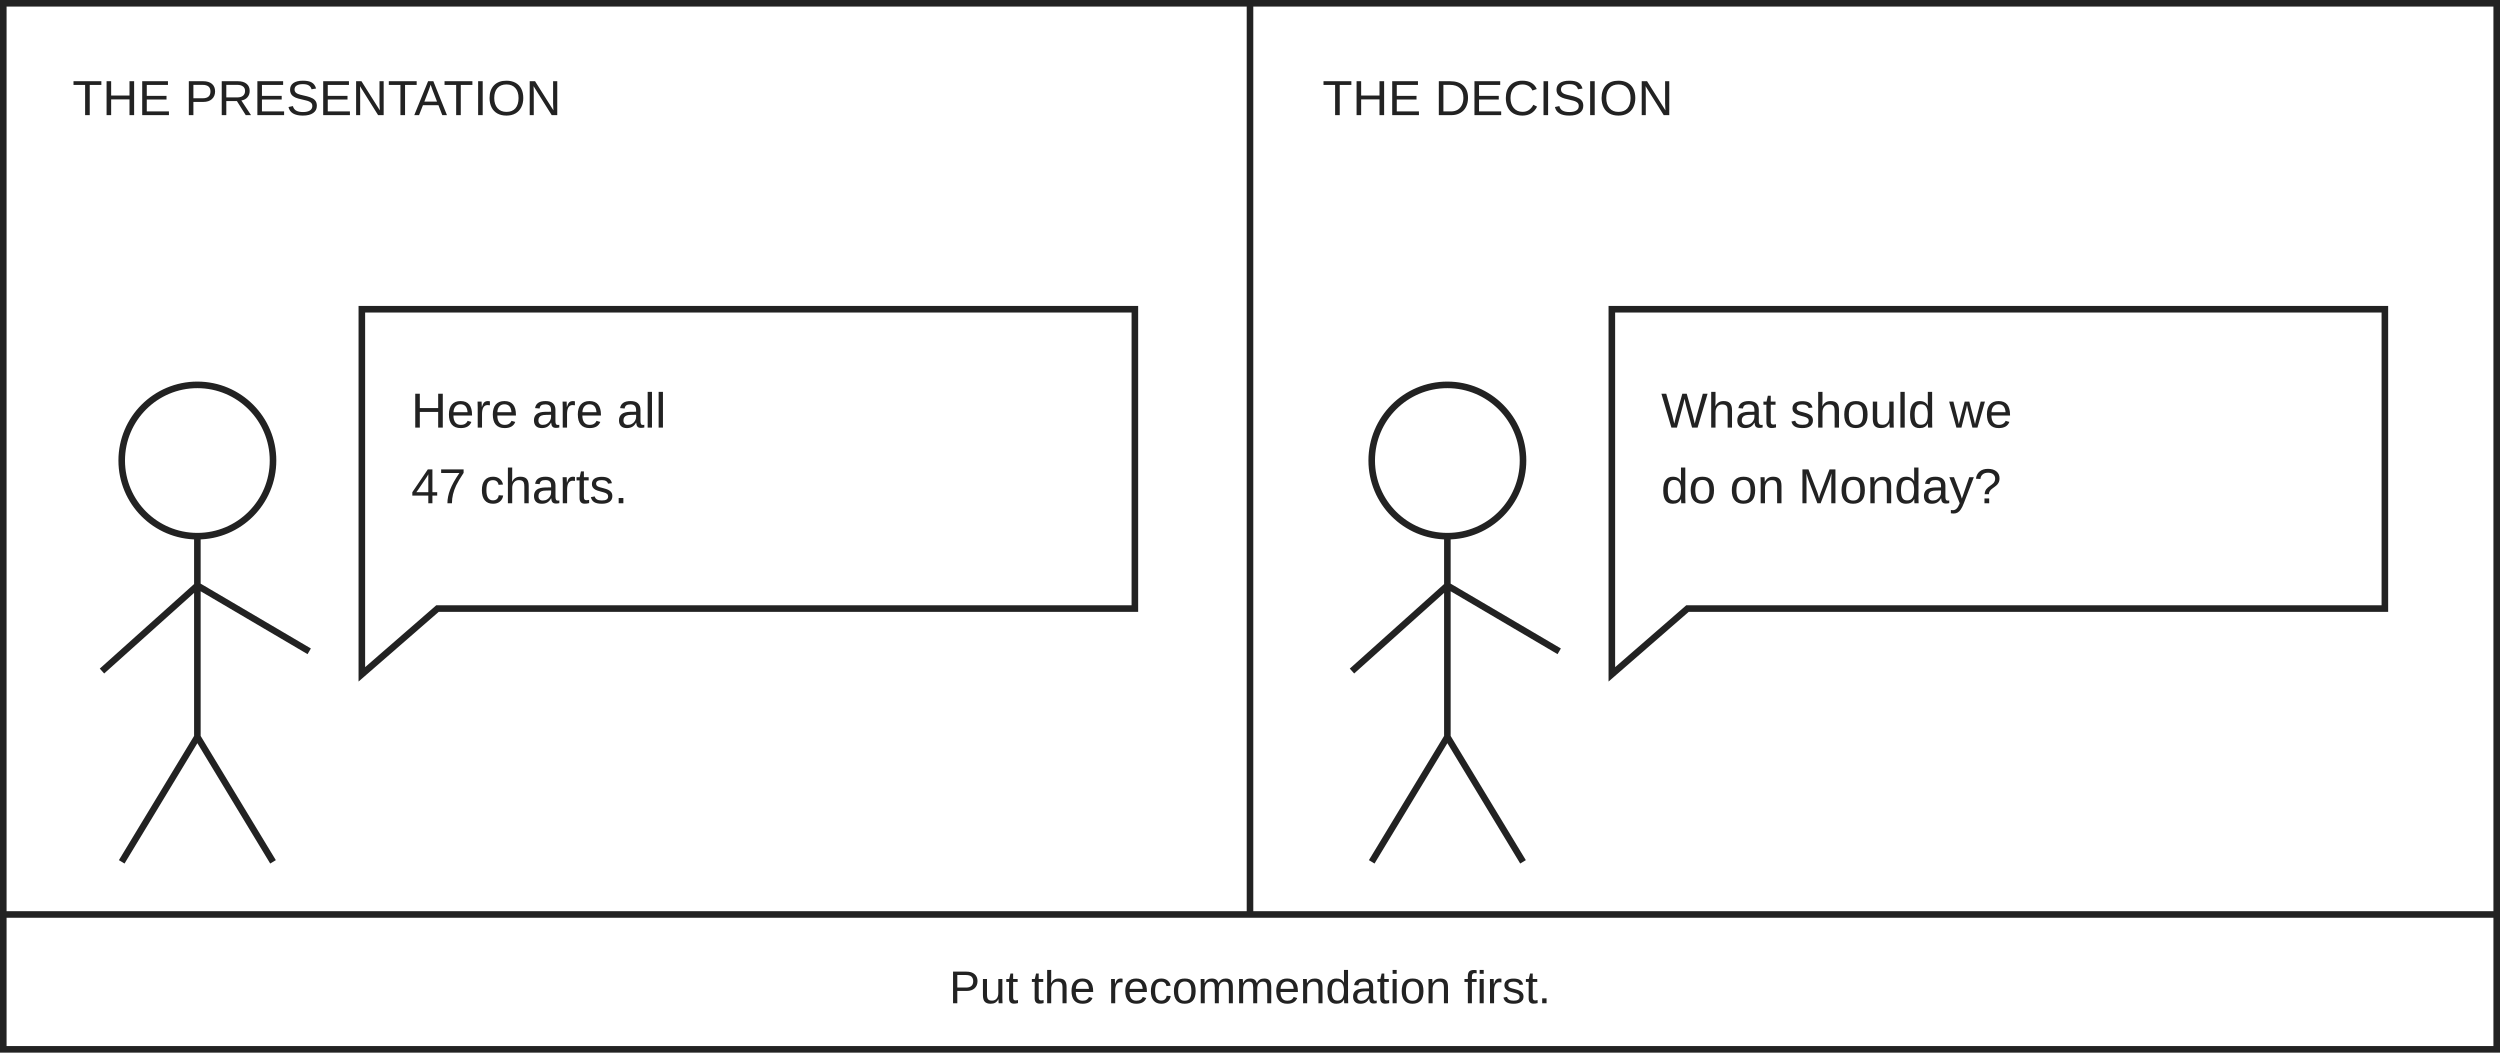
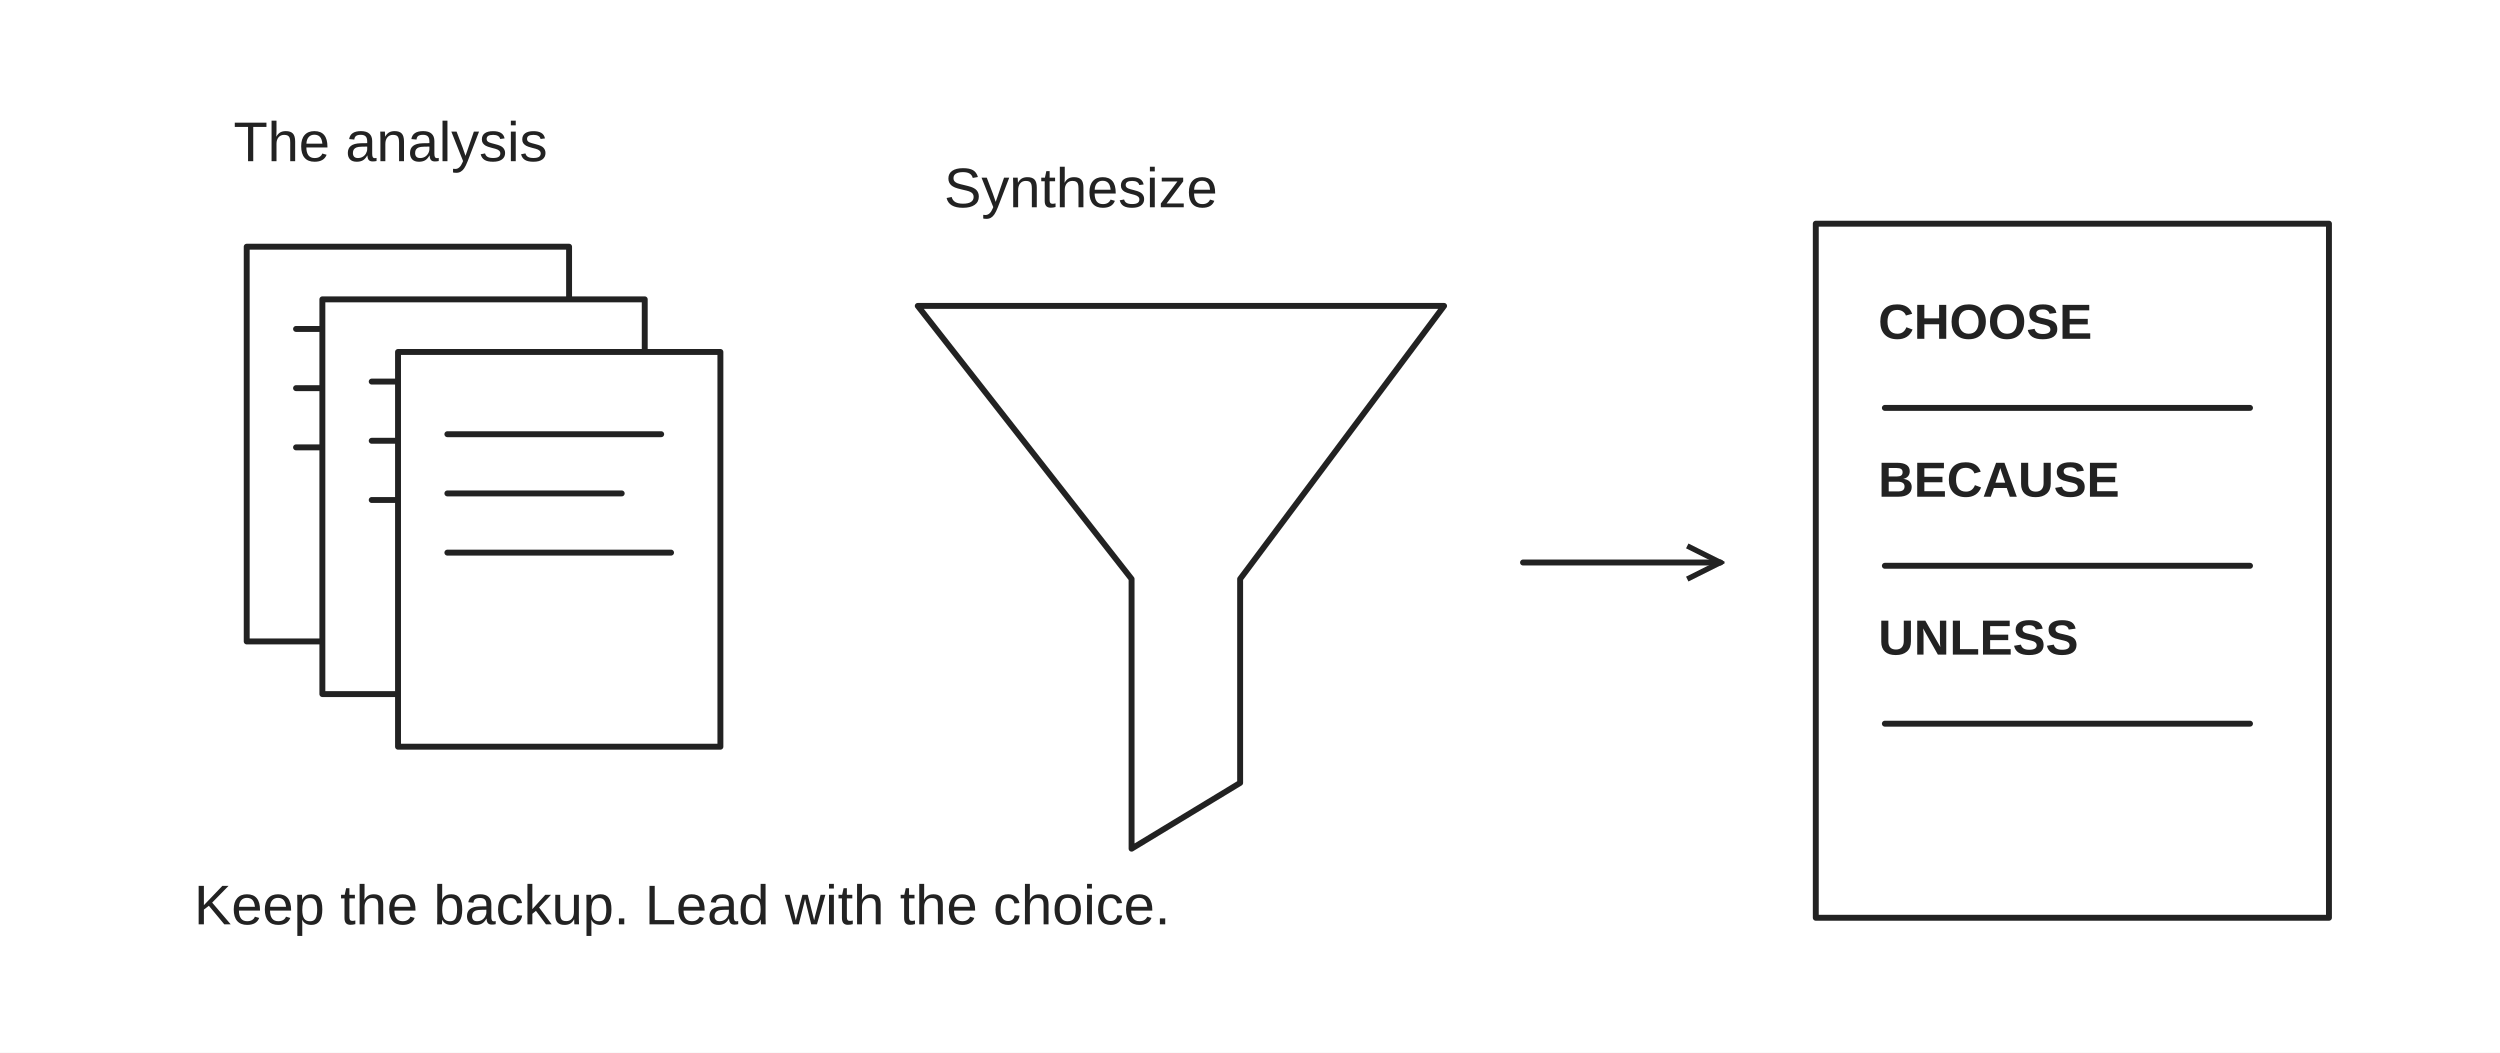
<svg xmlns="http://www.w3.org/2000/svg" viewBox="0 0 760 320" role="img" aria-labelledby="title desc">
+   <defs>
+     <marker id="arrow" viewBox="0 0 10 10" refX="9" refY="5" markerWidth="7" markerHeight="7" orient="auto-start-reverse">
+       <path d="M1 1L9 5L1 9" fill="none" stroke="#222" stroke-width="1.3" />
+     </marker>
+   </defs>
  <rect width="760" height="320" fill="white" />
-   <g fill="none" stroke="#222" stroke-width="2">
-     <rect x="1" y="1" width="758" height="318" />
-     <path d="M380 1V278 M1 278H759" />
-     <circle cx="60" cy="140" r="23" />
-     <path d="M60 163V224 M60 178L31 204 M60 178L94 198 M60 224L37 262 M60 224L83 262" />
-     <circle cx="440" cy="140" r="23" />
-     <path d="M440 163V224 M440 178L411 204 M440 178L474 198 M440 224L417 262 M440 224L463 262" />
-     <path d="M110 94H345V185H133L110 205Z" />
-     <path d="M490 94H725V185H513L490 205Z" />
+   <g fill="none" stroke="#222" stroke-width="1.8" stroke-linecap="round" stroke-linejoin="round">
+     <rect x="75" y="75" width="98" height="120" fill="white" />
+     <path d="M90 100H155 M90 118H143 M90 136H158" />
+     <rect x="98" y="91" width="98" height="120" fill="white" />
+     <path d="M113 116H178 M113 134H166 M113 152H181" />
+     <rect x="121" y="107" width="98" height="120" fill="white" />
+     <path d="M136 132H201 M136 150H189 M136 168H204" />
+     <path d="M279 93H439L377 176V238L344 258V176Z" />
+     <path d="M463 171L523 171" marker-end="url(#arrow)" />
+     <rect x="552" y="68" width="156" height="211" />
+     <path d="M573 124H684 M573 172H684 M573 220H684" />
  </g>
-   <g font-family="-apple-system,Arial,sans-serif" fill="#222">
-     <text x="22" y="35" font-size="15">THE PRESENTATION</text>
-     <text x="402" y="35" font-size="15">THE DECISION</text>
-     <text x="125" y="130" font-size="15">Here are all</text>
-     <text x="125" y="153" font-size="15">47 charts.</text>
-     <text x="505" y="130" font-size="15">What should we</text>
-     <text x="505" y="153" font-size="15">do on Monday?</text>
-     <text x="380" y="305" text-anchor="middle" font-size="14">Put the recommendation first.</text>
+   <g fill="#222" font-family="-apple-system,BlinkMacSystemFont,Arial,sans-serif">
+     <text x="71" y="49" font-size="17" text-anchor="start" font-weight="400">The analysis</text>
+     <text x="287" y="63" font-size="17" text-anchor="start" font-weight="400">Synthesize</text>
+     <text x="571" y="103" font-size="15" text-anchor="start" font-weight="600">CHOOSE</text>
+     <text x="571" y="151" font-size="15" text-anchor="start" font-weight="600">BECAUSE</text>
+     <text x="571" y="199" font-size="15" text-anchor="start" font-weight="600">UNLESS</text>
+     <text x="59" y="281" font-size="17" text-anchor="start" font-weight="400">Keep the backup. Lead with the choice.</text>
  </g>
</svg>
